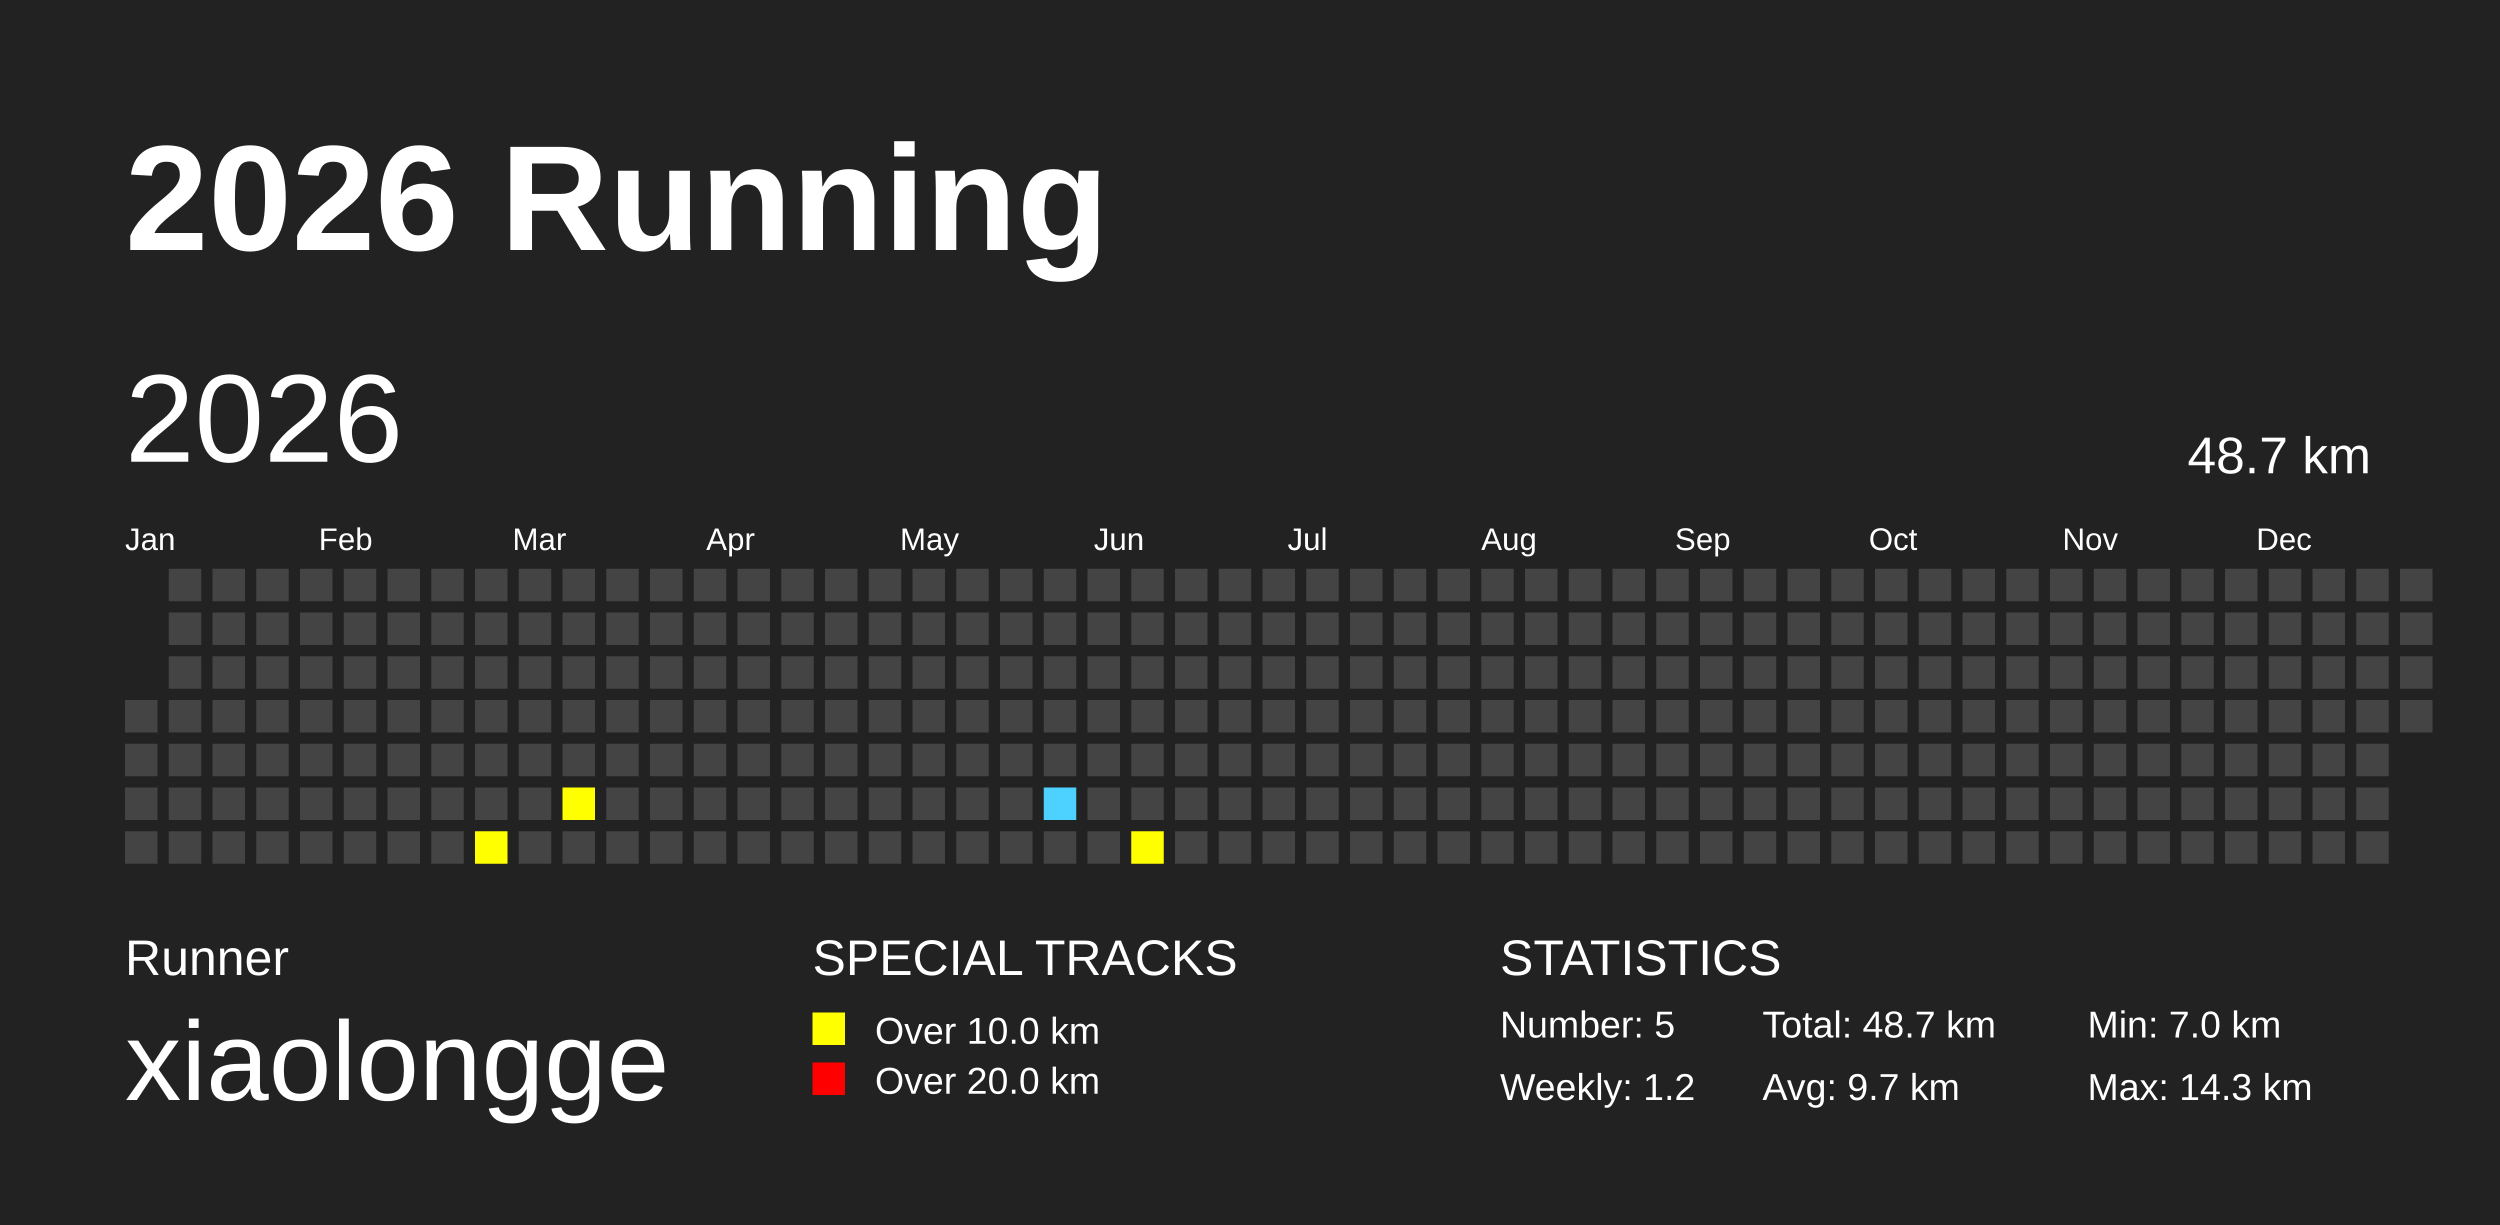
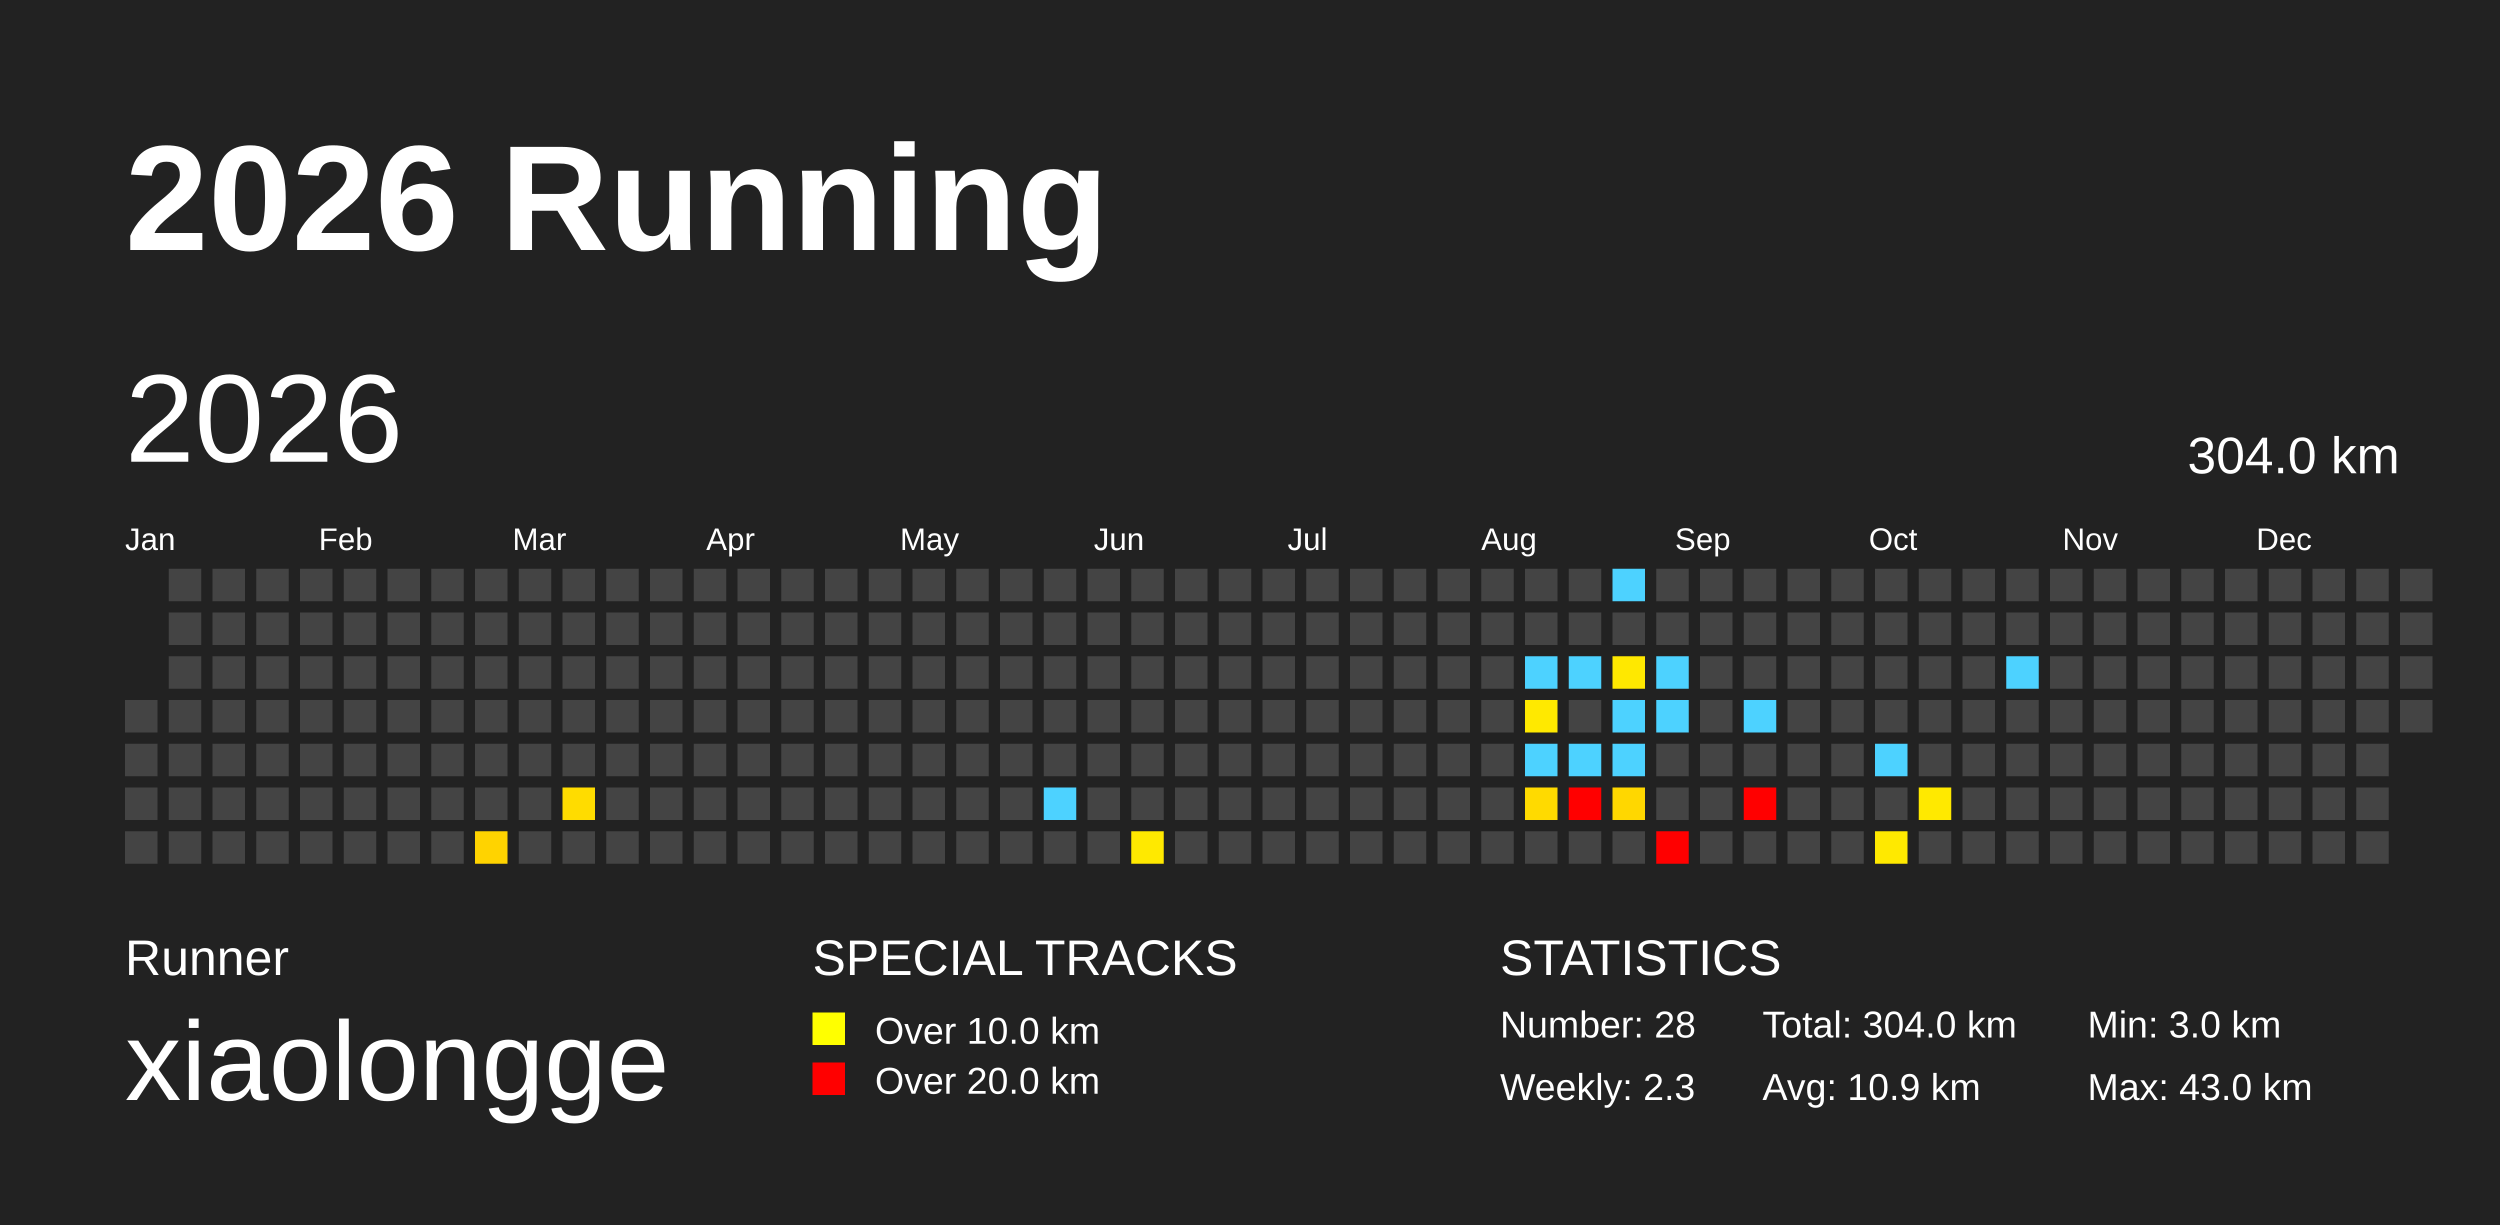
<svg xmlns="http://www.w3.org/2000/svg" baseProfile="full" height="98mm" version="1.1" viewBox="0,0,200,98" width="200mm">
  <defs />
  <rect fill="#222222" height="98" width="200" x="0" y="0" />
  <text fill="#FFFFFF" style="font-size:12px; font-family:Arial; font-weight:bold;" x="10" y="20">2026 Running</text>
  <text fill="#FFFFFF" style="font-size:4px; font-family:Arial" x="10" y="78">Runner</text>
  <text fill="#FFFFFF" style="font-size:9px; font-family:Arial" x="10" y="88">xiaolongge</text>
  <text fill="#FFFFFF" style="font-size:4px; font-family:Arial" x="65" y="78">SPECIAL TRACKS</text>
  <rect fill="yellow" height="2.6" width="2.6" x="65" y="81" />
  <text fill="#FFFFFF" style="font-size:3px; font-family:Arial" x="70" y="83.5">Over 10.0 km</text>
  <rect fill="red" height="2.6" width="2.6" x="65" y="85" />
  <text fill="#FFFFFF" style="font-size:3px; font-family:Arial" x="70" y="87.5">Over 20.0 km</text>
  <text fill="#FFFFFF" style="font-size:4px; font-family:Arial" x="120" y="78">STATISTICS</text>
-   <text fill="#FFFFFF" style="font-size:3px; font-family:Arial" x="120" y="83">Number: 5</text>
-   <text fill="#FFFFFF" style="font-size:3px; font-family:Arial" x="120" y="88">Weekly: 1.2</text>
-   <text fill="#FFFFFF" style="font-size:3px; font-family:Arial" x="141" y="83">Total: 48.7 km</text>
-   <text fill="#FFFFFF" style="font-size:3px; font-family:Arial" x="141" y="88">Avg: 9.7 km</text>
-   <text fill="#FFFFFF" style="font-size:3px; font-family:Arial" x="167" y="83">Min: 7.0 km</text>
-   <text fill="#FFFFFF" style="font-size:3px; font-family:Arial" x="167" y="88">Max: 14.3 km</text>
+   <text fill="#FFFFFF" style="font-size:3px; font-family:Arial" x="120" y="83">Number: 28</text>
+   <text fill="#FFFFFF" style="font-size:3px; font-family:Arial" x="120" y="88">Weekly: 2.3</text>
+   <text fill="#FFFFFF" style="font-size:3px; font-family:Arial" x="141" y="83">Total: 304.0 km</text>
+   <text fill="#FFFFFF" style="font-size:3px; font-family:Arial" x="141" y="88">Avg: 10.9 km</text>
+   <text fill="#FFFFFF" style="font-size:3px; font-family:Arial" x="167" y="83">Min: 3.0 km</text>
+   <text fill="#FFFFFF" style="font-size:3px; font-family:Arial" x="167" y="88">Max: 43.0 km</text>
  <text dominant-baseline="hanging" fill="#FFFFFF" style="font-size:10.0px; font-family:Arial;" x="10" y="30">2026</text>
-   <text dominant-baseline="hanging" fill="#FFFFFF" style="font-size:4.125px; font-family:Arial;" x="175" y="35">48.7 km</text>
+   <text dominant-baseline="hanging" fill="#FFFFFF" style="font-size:4.125px; font-family:Arial;" x="175" y="35">304.0 km</text>
  <text fill="#FFFFFF" style="font-size:2.5px; font-family:Arial" x="10.0" y="44">Jan</text>
  <text fill="#FFFFFF" style="font-size:2.5px; font-family:Arial" x="25.5" y="44">Feb</text>
  <text fill="#FFFFFF" style="font-size:2.5px; font-family:Arial" x="41.0" y="44">Mar</text>
  <text fill="#FFFFFF" style="font-size:2.5px; font-family:Arial" x="56.5" y="44">Apr</text>
  <text fill="#FFFFFF" style="font-size:2.5px; font-family:Arial" x="72.0" y="44">May</text>
  <text fill="#FFFFFF" style="font-size:2.5px; font-family:Arial" x="87.5" y="44">Jun</text>
  <text fill="#FFFFFF" style="font-size:2.5px; font-family:Arial" x="103.0" y="44">Jul</text>
  <text fill="#FFFFFF" style="font-size:2.5px; font-family:Arial" x="118.5" y="44">Aug</text>
  <text fill="#FFFFFF" style="font-size:2.5px; font-family:Arial" x="134.0" y="44">Sep</text>
  <text fill="#FFFFFF" style="font-size:2.5px; font-family:Arial" x="149.5" y="44">Oct</text>
  <text fill="#FFFFFF" style="font-size:2.5px; font-family:Arial" x="165.0" y="44">Nov</text>
  <text fill="#FFFFFF" style="font-size:2.5px; font-family:Arial" x="180.5" y="44">Dec</text>
  <rect fill="#444444" height="2.6" width="2.6" x="10.0" y="56.0" />
  <rect fill="#444444" height="2.6" width="2.6" x="10.0" y="59.5" />
  <rect fill="#444444" height="2.6" width="2.6" x="10.0" y="63.0" />
  <rect fill="#444444" height="2.6" width="2.6" x="10.0" y="66.5" />
  <rect fill="#444444" height="2.6" width="2.6" x="13.5" y="45.5" />
  <rect fill="#444444" height="2.6" width="2.6" x="13.5" y="49.0" />
  <rect fill="#444444" height="2.6" width="2.6" x="13.5" y="52.5" />
  <rect fill="#444444" height="2.6" width="2.6" x="13.5" y="56.0" />
  <rect fill="#444444" height="2.6" width="2.6" x="13.5" y="59.5" />
  <rect fill="#444444" height="2.6" width="2.6" x="13.5" y="63.0" />
  <rect fill="#444444" height="2.6" width="2.6" x="13.5" y="66.5" />
  <rect fill="#444444" height="2.6" width="2.6" x="17.0" y="45.5" />
  <rect fill="#444444" height="2.6" width="2.6" x="17.0" y="49.0" />
  <rect fill="#444444" height="2.6" width="2.6" x="17.0" y="52.5" />
  <rect fill="#444444" height="2.6" width="2.6" x="17.0" y="56.0" />
  <rect fill="#444444" height="2.6" width="2.6" x="17.0" y="59.5" />
  <rect fill="#444444" height="2.6" width="2.6" x="17.0" y="63.0" />
  <rect fill="#444444" height="2.6" width="2.6" x="17.0" y="66.5" />
  <rect fill="#444444" height="2.6" width="2.6" x="20.5" y="45.5" />
  <rect fill="#444444" height="2.6" width="2.6" x="20.5" y="49.0" />
  <rect fill="#444444" height="2.6" width="2.6" x="20.5" y="52.5" />
  <rect fill="#444444" height="2.6" width="2.6" x="20.5" y="56.0" />
  <rect fill="#444444" height="2.6" width="2.6" x="20.5" y="59.5" />
  <rect fill="#444444" height="2.6" width="2.6" x="20.5" y="63.0" />
  <rect fill="#444444" height="2.6" width="2.6" x="20.5" y="66.5" />
  <rect fill="#444444" height="2.6" width="2.6" x="24.0" y="45.5" />
  <rect fill="#444444" height="2.6" width="2.6" x="24.0" y="49.0" />
  <rect fill="#444444" height="2.6" width="2.6" x="24.0" y="52.5" />
  <rect fill="#444444" height="2.6" width="2.6" x="24.0" y="56.0" />
  <rect fill="#444444" height="2.6" width="2.6" x="24.0" y="59.5" />
  <rect fill="#444444" height="2.6" width="2.6" x="24.0" y="63.0" />
  <rect fill="#444444" height="2.6" width="2.6" x="24.0" y="66.5" />
  <rect fill="#444444" height="2.6" width="2.6" x="27.5" y="45.5" />
  <rect fill="#444444" height="2.6" width="2.6" x="27.5" y="49.0" />
  <rect fill="#444444" height="2.6" width="2.6" x="27.5" y="52.5" />
  <rect fill="#444444" height="2.6" width="2.6" x="27.5" y="56.0" />
  <rect fill="#444444" height="2.6" width="2.6" x="27.5" y="59.5" />
  <rect fill="#444444" height="2.6" width="2.6" x="27.5" y="63.0" />
  <rect fill="#444444" height="2.6" width="2.6" x="27.5" y="66.5" />
  <rect fill="#444444" height="2.6" width="2.6" x="31.0" y="45.5" />
  <rect fill="#444444" height="2.6" width="2.6" x="31.0" y="49.0" />
  <rect fill="#444444" height="2.6" width="2.6" x="31.0" y="52.5" />
  <rect fill="#444444" height="2.6" width="2.6" x="31.0" y="56.0" />
  <rect fill="#444444" height="2.6" width="2.6" x="31.0" y="59.5" />
  <rect fill="#444444" height="2.6" width="2.6" x="31.0" y="63.0" />
  <rect fill="#444444" height="2.6" width="2.6" x="31.0" y="66.5" />
  <rect fill="#444444" height="2.6" width="2.6" x="34.5" y="45.5" />
  <rect fill="#444444" height="2.6" width="2.6" x="34.5" y="49.0" />
  <rect fill="#444444" height="2.6" width="2.6" x="34.5" y="52.5" />
  <rect fill="#444444" height="2.6" width="2.6" x="34.5" y="56.0" />
  <rect fill="#444444" height="2.6" width="2.6" x="34.5" y="59.5" />
  <rect fill="#444444" height="2.6" width="2.6" x="34.5" y="63.0" />
  <rect fill="#444444" height="2.6" width="2.6" x="34.5" y="66.5" />
  <rect fill="#444444" height="2.6" width="2.6" x="38.0" y="45.5" />
  <rect fill="#444444" height="2.6" width="2.6" x="38.0" y="49.0" />
  <rect fill="#444444" height="2.6" width="2.6" x="38.0" y="52.5" />
  <rect fill="#444444" height="2.6" width="2.6" x="38.0" y="56.0" />
  <rect fill="#444444" height="2.6" width="2.6" x="38.0" y="59.5" />
  <rect fill="#444444" height="2.6" width="2.6" x="38.0" y="63.0" />
-   <rect fill="yellow" height="2.6" width="2.6" x="38.0" y="66.5" />
+   <rect fill="#ffd300" height="2.6" width="2.6" x="38.0" y="66.5" />
  <rect fill="#444444" height="2.6" width="2.6" x="41.5" y="45.5" />
  <rect fill="#444444" height="2.6" width="2.6" x="41.5" y="49.0" />
  <rect fill="#444444" height="2.6" width="2.6" x="41.5" y="52.5" />
  <rect fill="#444444" height="2.6" width="2.6" x="41.5" y="56.0" />
  <rect fill="#444444" height="2.6" width="2.6" x="41.5" y="59.5" />
  <rect fill="#444444" height="2.6" width="2.6" x="41.5" y="63.0" />
  <rect fill="#444444" height="2.6" width="2.6" x="41.5" y="66.5" />
  <rect fill="#444444" height="2.6" width="2.6" x="45.0" y="45.5" />
  <rect fill="#444444" height="2.6" width="2.6" x="45.0" y="49.0" />
  <rect fill="#444444" height="2.6" width="2.6" x="45.0" y="52.5" />
  <rect fill="#444444" height="2.6" width="2.6" x="45.0" y="56.0" />
  <rect fill="#444444" height="2.6" width="2.6" x="45.0" y="59.5" />
-   <rect fill="yellow" height="2.6" width="2.6" x="45.0" y="63.0" />
+   <rect fill="#ffdc00" height="2.6" width="2.6" x="45.0" y="63.0" />
  <rect fill="#444444" height="2.6" width="2.6" x="45.0" y="66.5" />
  <rect fill="#444444" height="2.6" width="2.6" x="48.5" y="45.5" />
  <rect fill="#444444" height="2.6" width="2.6" x="48.5" y="49.0" />
  <rect fill="#444444" height="2.6" width="2.6" x="48.5" y="52.5" />
  <rect fill="#444444" height="2.6" width="2.6" x="48.5" y="56.0" />
  <rect fill="#444444" height="2.6" width="2.6" x="48.5" y="59.5" />
  <rect fill="#444444" height="2.6" width="2.6" x="48.5" y="63.0" />
  <rect fill="#444444" height="2.6" width="2.6" x="48.5" y="66.5" />
  <rect fill="#444444" height="2.6" width="2.6" x="52.0" y="45.5" />
  <rect fill="#444444" height="2.6" width="2.6" x="52.0" y="49.0" />
  <rect fill="#444444" height="2.6" width="2.6" x="52.0" y="52.5" />
  <rect fill="#444444" height="2.6" width="2.6" x="52.0" y="56.0" />
  <rect fill="#444444" height="2.6" width="2.6" x="52.0" y="59.5" />
  <rect fill="#444444" height="2.6" width="2.6" x="52.0" y="63.0" />
  <rect fill="#444444" height="2.6" width="2.6" x="52.0" y="66.5" />
  <rect fill="#444444" height="2.6" width="2.6" x="55.5" y="45.5" />
  <rect fill="#444444" height="2.6" width="2.6" x="55.5" y="49.0" />
  <rect fill="#444444" height="2.6" width="2.6" x="55.5" y="52.5" />
  <rect fill="#444444" height="2.6" width="2.6" x="55.5" y="56.0" />
  <rect fill="#444444" height="2.6" width="2.6" x="55.5" y="59.5" />
  <rect fill="#444444" height="2.6" width="2.6" x="55.5" y="63.0" />
  <rect fill="#444444" height="2.6" width="2.6" x="55.5" y="66.5" />
  <rect fill="#444444" height="2.6" width="2.6" x="59.0" y="45.5" />
  <rect fill="#444444" height="2.6" width="2.6" x="59.0" y="49.0" />
  <rect fill="#444444" height="2.6" width="2.6" x="59.0" y="52.5" />
  <rect fill="#444444" height="2.6" width="2.6" x="59.0" y="56.0" />
  <rect fill="#444444" height="2.6" width="2.6" x="59.0" y="59.5" />
  <rect fill="#444444" height="2.6" width="2.6" x="59.0" y="63.0" />
  <rect fill="#444444" height="2.6" width="2.6" x="59.0" y="66.5" />
  <rect fill="#444444" height="2.6" width="2.6" x="62.5" y="45.5" />
  <rect fill="#444444" height="2.6" width="2.6" x="62.5" y="49.0" />
  <rect fill="#444444" height="2.6" width="2.6" x="62.5" y="52.5" />
  <rect fill="#444444" height="2.6" width="2.6" x="62.5" y="56.0" />
  <rect fill="#444444" height="2.6" width="2.6" x="62.5" y="59.5" />
  <rect fill="#444444" height="2.6" width="2.6" x="62.5" y="63.0" />
  <rect fill="#444444" height="2.6" width="2.6" x="62.5" y="66.5" />
  <rect fill="#444444" height="2.6" width="2.6" x="66.0" y="45.5" />
  <rect fill="#444444" height="2.6" width="2.6" x="66.0" y="49.0" />
  <rect fill="#444444" height="2.6" width="2.6" x="66.0" y="52.5" />
  <rect fill="#444444" height="2.6" width="2.6" x="66.0" y="56.0" />
  <rect fill="#444444" height="2.6" width="2.6" x="66.0" y="59.5" />
  <rect fill="#444444" height="2.6" width="2.6" x="66.0" y="63.0" />
  <rect fill="#444444" height="2.6" width="2.6" x="66.0" y="66.5" />
  <rect fill="#444444" height="2.6" width="2.6" x="69.5" y="45.5" />
  <rect fill="#444444" height="2.6" width="2.6" x="69.5" y="49.0" />
  <rect fill="#444444" height="2.6" width="2.6" x="69.5" y="52.5" />
  <rect fill="#444444" height="2.6" width="2.6" x="69.5" y="56.0" />
  <rect fill="#444444" height="2.6" width="2.6" x="69.5" y="59.5" />
  <rect fill="#444444" height="2.6" width="2.6" x="69.5" y="63.0" />
  <rect fill="#444444" height="2.6" width="2.6" x="69.5" y="66.5" />
  <rect fill="#444444" height="2.6" width="2.6" x="73.0" y="45.5" />
  <rect fill="#444444" height="2.6" width="2.6" x="73.0" y="49.0" />
  <rect fill="#444444" height="2.6" width="2.6" x="73.0" y="52.5" />
  <rect fill="#444444" height="2.6" width="2.6" x="73.0" y="56.0" />
  <rect fill="#444444" height="2.6" width="2.6" x="73.0" y="59.5" />
  <rect fill="#444444" height="2.6" width="2.6" x="73.0" y="63.0" />
  <rect fill="#444444" height="2.6" width="2.6" x="73.0" y="66.5" />
  <rect fill="#444444" height="2.6" width="2.6" x="76.5" y="45.5" />
  <rect fill="#444444" height="2.6" width="2.6" x="76.5" y="49.0" />
  <rect fill="#444444" height="2.6" width="2.6" x="76.5" y="52.5" />
  <rect fill="#444444" height="2.6" width="2.6" x="76.5" y="56.0" />
  <rect fill="#444444" height="2.6" width="2.6" x="76.5" y="59.5" />
  <rect fill="#444444" height="2.6" width="2.6" x="76.5" y="63.0" />
  <rect fill="#444444" height="2.6" width="2.6" x="76.5" y="66.5" />
  <rect fill="#444444" height="2.6" width="2.6" x="80.0" y="45.5" />
  <rect fill="#444444" height="2.6" width="2.6" x="80.0" y="49.0" />
  <rect fill="#444444" height="2.6" width="2.6" x="80.0" y="52.5" />
  <rect fill="#444444" height="2.6" width="2.6" x="80.0" y="56.0" />
  <rect fill="#444444" height="2.6" width="2.6" x="80.0" y="59.5" />
  <rect fill="#444444" height="2.6" width="2.6" x="80.0" y="63.0" />
  <rect fill="#444444" height="2.6" width="2.6" x="80.0" y="66.5" />
  <rect fill="#444444" height="2.6" width="2.6" x="83.5" y="45.5" />
  <rect fill="#444444" height="2.6" width="2.6" x="83.5" y="49.0" />
  <rect fill="#444444" height="2.6" width="2.6" x="83.5" y="52.5" />
  <rect fill="#444444" height="2.6" width="2.6" x="83.5" y="56.0" />
  <rect fill="#444444" height="2.6" width="2.6" x="83.5" y="59.5" />
-   <rect fill="#4DD2FF" height="2.6" width="2.6" x="83.5" y="63.0" />
+   <rect fill="#4dd2ff" height="2.6" width="2.6" x="83.5" y="63.0" />
  <rect fill="#444444" height="2.6" width="2.6" x="83.5" y="66.5" />
  <rect fill="#444444" height="2.6" width="2.6" x="87.0" y="45.5" />
  <rect fill="#444444" height="2.6" width="2.6" x="87.0" y="49.0" />
  <rect fill="#444444" height="2.6" width="2.6" x="87.0" y="52.5" />
  <rect fill="#444444" height="2.6" width="2.6" x="87.0" y="56.0" />
  <rect fill="#444444" height="2.6" width="2.6" x="87.0" y="59.5" />
  <rect fill="#444444" height="2.6" width="2.6" x="87.0" y="63.0" />
  <rect fill="#444444" height="2.6" width="2.6" x="87.0" y="66.5" />
  <rect fill="#444444" height="2.6" width="2.6" x="90.5" y="45.5" />
  <rect fill="#444444" height="2.6" width="2.6" x="90.5" y="49.0" />
  <rect fill="#444444" height="2.6" width="2.6" x="90.5" y="52.5" />
  <rect fill="#444444" height="2.6" width="2.6" x="90.5" y="56.0" />
  <rect fill="#444444" height="2.6" width="2.6" x="90.5" y="59.5" />
  <rect fill="#444444" height="2.6" width="2.6" x="90.5" y="63.0" />
-   <rect fill="yellow" height="2.6" width="2.6" x="90.5" y="66.5" />
+   <rect fill="#ffe900" height="2.6" width="2.6" x="90.5" y="66.5" />
  <rect fill="#444444" height="2.6" width="2.6" x="94.0" y="45.5" />
  <rect fill="#444444" height="2.6" width="2.6" x="94.0" y="49.0" />
  <rect fill="#444444" height="2.6" width="2.6" x="94.0" y="52.5" />
  <rect fill="#444444" height="2.6" width="2.6" x="94.0" y="56.0" />
  <rect fill="#444444" height="2.6" width="2.6" x="94.0" y="59.5" />
  <rect fill="#444444" height="2.6" width="2.6" x="94.0" y="63.0" />
  <rect fill="#444444" height="2.6" width="2.6" x="94.0" y="66.5" />
  <rect fill="#444444" height="2.6" width="2.6" x="97.5" y="45.5" />
  <rect fill="#444444" height="2.6" width="2.6" x="97.5" y="49.0" />
  <rect fill="#444444" height="2.6" width="2.6" x="97.5" y="52.5" />
  <rect fill="#444444" height="2.6" width="2.6" x="97.5" y="56.0" />
  <rect fill="#444444" height="2.6" width="2.6" x="97.5" y="59.5" />
  <rect fill="#444444" height="2.6" width="2.6" x="97.5" y="63.0" />
  <rect fill="#444444" height="2.6" width="2.6" x="97.5" y="66.5" />
  <rect fill="#444444" height="2.6" width="2.6" x="101.0" y="45.5" />
  <rect fill="#444444" height="2.6" width="2.6" x="101.0" y="49.0" />
  <rect fill="#444444" height="2.6" width="2.6" x="101.0" y="52.5" />
  <rect fill="#444444" height="2.6" width="2.6" x="101.0" y="56.0" />
  <rect fill="#444444" height="2.6" width="2.6" x="101.0" y="59.5" />
  <rect fill="#444444" height="2.6" width="2.6" x="101.0" y="63.0" />
  <rect fill="#444444" height="2.6" width="2.6" x="101.0" y="66.5" />
  <rect fill="#444444" height="2.6" width="2.6" x="104.5" y="45.5" />
  <rect fill="#444444" height="2.6" width="2.6" x="104.5" y="49.0" />
  <rect fill="#444444" height="2.6" width="2.6" x="104.5" y="52.5" />
  <rect fill="#444444" height="2.6" width="2.6" x="104.5" y="56.0" />
  <rect fill="#444444" height="2.6" width="2.6" x="104.5" y="59.5" />
  <rect fill="#444444" height="2.6" width="2.6" x="104.5" y="63.0" />
  <rect fill="#444444" height="2.6" width="2.6" x="104.5" y="66.5" />
  <rect fill="#444444" height="2.6" width="2.6" x="108.0" y="45.5" />
  <rect fill="#444444" height="2.6" width="2.6" x="108.0" y="49.0" />
  <rect fill="#444444" height="2.6" width="2.6" x="108.0" y="52.5" />
  <rect fill="#444444" height="2.6" width="2.6" x="108.0" y="56.0" />
  <rect fill="#444444" height="2.6" width="2.6" x="108.0" y="59.5" />
  <rect fill="#444444" height="2.6" width="2.6" x="108.0" y="63.0" />
  <rect fill="#444444" height="2.6" width="2.6" x="108.0" y="66.5" />
  <rect fill="#444444" height="2.6" width="2.6" x="111.5" y="45.5" />
  <rect fill="#444444" height="2.6" width="2.6" x="111.5" y="49.0" />
  <rect fill="#444444" height="2.6" width="2.6" x="111.5" y="52.5" />
  <rect fill="#444444" height="2.6" width="2.6" x="111.5" y="56.0" />
  <rect fill="#444444" height="2.6" width="2.6" x="111.5" y="59.5" />
  <rect fill="#444444" height="2.6" width="2.6" x="111.5" y="63.0" />
  <rect fill="#444444" height="2.6" width="2.6" x="111.5" y="66.5" />
  <rect fill="#444444" height="2.6" width="2.6" x="115.0" y="45.5" />
  <rect fill="#444444" height="2.6" width="2.6" x="115.0" y="49.0" />
  <rect fill="#444444" height="2.6" width="2.6" x="115.0" y="52.5" />
  <rect fill="#444444" height="2.6" width="2.6" x="115.0" y="56.0" />
  <rect fill="#444444" height="2.6" width="2.6" x="115.0" y="59.5" />
  <rect fill="#444444" height="2.6" width="2.6" x="115.0" y="63.0" />
  <rect fill="#444444" height="2.6" width="2.6" x="115.0" y="66.5" />
  <rect fill="#444444" height="2.6" width="2.6" x="118.5" y="45.5" />
  <rect fill="#444444" height="2.6" width="2.6" x="118.5" y="49.0" />
  <rect fill="#444444" height="2.6" width="2.6" x="118.5" y="52.5" />
  <rect fill="#444444" height="2.6" width="2.6" x="118.5" y="56.0" />
  <rect fill="#444444" height="2.6" width="2.6" x="118.5" y="59.5" />
  <rect fill="#444444" height="2.6" width="2.6" x="118.5" y="63.0" />
  <rect fill="#444444" height="2.6" width="2.6" x="118.5" y="66.5" />
  <rect fill="#444444" height="2.6" width="2.6" x="122.0" y="45.5" />
  <rect fill="#444444" height="2.6" width="2.6" x="122.0" y="49.0" />
-   <rect fill="#444444" height="2.6" width="2.6" x="122.0" y="52.5" />
-   <rect fill="#444444" height="2.6" width="2.6" x="122.0" y="56.0" />
-   <rect fill="#444444" height="2.6" width="2.6" x="122.0" y="59.5" />
-   <rect fill="#444444" height="2.6" width="2.6" x="122.0" y="63.0" />
+   <rect fill="#4dd2ff" height="2.6" width="2.6" x="122.0" y="52.5" />
+   <rect fill="#ffe900" height="2.6" width="2.6" x="122.0" y="56.0" />
+   <rect fill="#4dd2ff" height="2.6" width="2.6" x="122.0" y="59.5" />
+   <rect fill="#ffda00" height="2.6" width="2.6" x="122.0" y="63.0" />
  <rect fill="#444444" height="2.6" width="2.6" x="122.0" y="66.5" />
  <rect fill="#444444" height="2.6" width="2.6" x="125.5" y="45.5" />
  <rect fill="#444444" height="2.6" width="2.6" x="125.5" y="49.0" />
-   <rect fill="#444444" height="2.6" width="2.6" x="125.5" y="52.5" />
+   <rect fill="#4dd2ff" height="2.6" width="2.6" x="125.5" y="52.5" />
  <rect fill="#444444" height="2.6" width="2.6" x="125.5" y="56.0" />
-   <rect fill="#444444" height="2.6" width="2.6" x="125.5" y="59.5" />
-   <rect fill="#444444" height="2.6" width="2.6" x="125.5" y="63.0" />
+   <rect fill="#4dd2ff" height="2.6" width="2.6" x="125.5" y="59.5" />
+   <rect fill="red" height="2.6" width="2.6" x="125.5" y="63.0" />
  <rect fill="#444444" height="2.6" width="2.6" x="125.5" y="66.5" />
-   <rect fill="#444444" height="2.6" width="2.6" x="129.0" y="45.5" />
+   <rect fill="#4dd2ff" height="2.6" width="2.6" x="129.0" y="45.5" />
  <rect fill="#444444" height="2.6" width="2.6" x="129.0" y="49.0" />
-   <rect fill="#444444" height="2.6" width="2.6" x="129.0" y="52.5" />
-   <rect fill="#444444" height="2.6" width="2.6" x="129.0" y="56.0" />
-   <rect fill="#444444" height="2.6" width="2.6" x="129.0" y="59.5" />
-   <rect fill="#444444" height="2.6" width="2.6" x="129.0" y="63.0" />
+   <rect fill="#ffe800" height="2.6" width="2.6" x="129.0" y="52.5" />
+   <rect fill="#4dd2ff" height="2.6" width="2.6" x="129.0" y="56.0" />
+   <rect fill="#4dd2ff" height="2.6" width="2.6" x="129.0" y="59.5" />
+   <rect fill="#ffd700" height="2.6" width="2.6" x="129.0" y="63.0" />
  <rect fill="#444444" height="2.6" width="2.6" x="129.0" y="66.5" />
  <rect fill="#444444" height="2.6" width="2.6" x="132.5" y="45.5" />
  <rect fill="#444444" height="2.6" width="2.6" x="132.5" y="49.0" />
-   <rect fill="#444444" height="2.6" width="2.6" x="132.5" y="52.5" />
-   <rect fill="#444444" height="2.6" width="2.6" x="132.5" y="56.0" />
+   <rect fill="#4dd2ff" height="2.6" width="2.6" x="132.5" y="52.5" />
+   <rect fill="#4dd2ff" height="2.6" width="2.6" x="132.5" y="56.0" />
  <rect fill="#444444" height="2.6" width="2.6" x="132.5" y="59.5" />
  <rect fill="#444444" height="2.6" width="2.6" x="132.5" y="63.0" />
-   <rect fill="#444444" height="2.6" width="2.6" x="132.5" y="66.5" />
+   <rect fill="red" height="2.6" width="2.6" x="132.5" y="66.5" />
  <rect fill="#444444" height="2.6" width="2.6" x="136.0" y="45.5" />
  <rect fill="#444444" height="2.6" width="2.6" x="136.0" y="49.0" />
  <rect fill="#444444" height="2.6" width="2.6" x="136.0" y="52.5" />
  <rect fill="#444444" height="2.6" width="2.6" x="136.0" y="56.0" />
  <rect fill="#444444" height="2.6" width="2.6" x="136.0" y="59.5" />
  <rect fill="#444444" height="2.6" width="2.6" x="136.0" y="63.0" />
  <rect fill="#444444" height="2.6" width="2.6" x="136.0" y="66.5" />
  <rect fill="#444444" height="2.6" width="2.6" x="139.5" y="45.5" />
  <rect fill="#444444" height="2.6" width="2.6" x="139.5" y="49.0" />
  <rect fill="#444444" height="2.6" width="2.6" x="139.5" y="52.5" />
-   <rect fill="#444444" height="2.6" width="2.6" x="139.5" y="56.0" />
+   <rect fill="#4dd2ff" height="2.6" width="2.6" x="139.5" y="56.0" />
  <rect fill="#444444" height="2.6" width="2.6" x="139.5" y="59.5" />
-   <rect fill="#444444" height="2.6" width="2.6" x="139.5" y="63.0" />
+   <rect fill="red" height="2.6" width="2.6" x="139.5" y="63.0" />
  <rect fill="#444444" height="2.6" width="2.6" x="139.5" y="66.5" />
  <rect fill="#444444" height="2.6" width="2.6" x="143.0" y="45.5" />
  <rect fill="#444444" height="2.6" width="2.6" x="143.0" y="49.0" />
  <rect fill="#444444" height="2.6" width="2.6" x="143.0" y="52.5" />
  <rect fill="#444444" height="2.6" width="2.6" x="143.0" y="56.0" />
  <rect fill="#444444" height="2.6" width="2.6" x="143.0" y="59.5" />
  <rect fill="#444444" height="2.6" width="2.6" x="143.0" y="63.0" />
  <rect fill="#444444" height="2.6" width="2.6" x="143.0" y="66.5" />
  <rect fill="#444444" height="2.6" width="2.6" x="146.5" y="45.5" />
  <rect fill="#444444" height="2.6" width="2.6" x="146.5" y="49.0" />
  <rect fill="#444444" height="2.6" width="2.6" x="146.5" y="52.5" />
  <rect fill="#444444" height="2.6" width="2.6" x="146.5" y="56.0" />
  <rect fill="#444444" height="2.6" width="2.6" x="146.5" y="59.5" />
  <rect fill="#444444" height="2.6" width="2.6" x="146.5" y="63.0" />
  <rect fill="#444444" height="2.6" width="2.6" x="146.5" y="66.5" />
  <rect fill="#444444" height="2.6" width="2.6" x="150.0" y="45.5" />
  <rect fill="#444444" height="2.6" width="2.6" x="150.0" y="49.0" />
  <rect fill="#444444" height="2.6" width="2.6" x="150.0" y="52.5" />
  <rect fill="#444444" height="2.6" width="2.6" x="150.0" y="56.0" />
-   <rect fill="#444444" height="2.6" width="2.6" x="150.0" y="59.5" />
+   <rect fill="#4dd2ff" height="2.6" width="2.6" x="150.0" y="59.5" />
  <rect fill="#444444" height="2.6" width="2.6" x="150.0" y="63.0" />
-   <rect fill="#444444" height="2.6" width="2.6" x="150.0" y="66.5" />
+   <rect fill="#ffe900" height="2.6" width="2.6" x="150.0" y="66.5" />
  <rect fill="#444444" height="2.6" width="2.6" x="153.5" y="45.5" />
  <rect fill="#444444" height="2.6" width="2.6" x="153.5" y="49.0" />
  <rect fill="#444444" height="2.6" width="2.6" x="153.5" y="52.5" />
  <rect fill="#444444" height="2.6" width="2.6" x="153.5" y="56.0" />
  <rect fill="#444444" height="2.6" width="2.6" x="153.5" y="59.5" />
-   <rect fill="#444444" height="2.6" width="2.6" x="153.5" y="63.0" />
+   <rect fill="#ffe900" height="2.6" width="2.6" x="153.5" y="63.0" />
  <rect fill="#444444" height="2.6" width="2.6" x="153.5" y="66.5" />
  <rect fill="#444444" height="2.6" width="2.6" x="157.0" y="45.5" />
  <rect fill="#444444" height="2.6" width="2.6" x="157.0" y="49.0" />
  <rect fill="#444444" height="2.6" width="2.6" x="157.0" y="52.5" />
  <rect fill="#444444" height="2.6" width="2.6" x="157.0" y="56.0" />
  <rect fill="#444444" height="2.6" width="2.6" x="157.0" y="59.5" />
  <rect fill="#444444" height="2.6" width="2.6" x="157.0" y="63.0" />
  <rect fill="#444444" height="2.6" width="2.6" x="157.0" y="66.5" />
  <rect fill="#444444" height="2.6" width="2.6" x="160.5" y="45.5" />
  <rect fill="#444444" height="2.6" width="2.6" x="160.5" y="49.0" />
-   <rect fill="#444444" height="2.6" width="2.6" x="160.5" y="52.5" />
+   <rect fill="#4dd2ff" height="2.6" width="2.6" x="160.5" y="52.5" />
  <rect fill="#444444" height="2.6" width="2.6" x="160.5" y="56.0" />
  <rect fill="#444444" height="2.6" width="2.6" x="160.5" y="59.5" />
  <rect fill="#444444" height="2.6" width="2.6" x="160.5" y="63.0" />
  <rect fill="#444444" height="2.6" width="2.6" x="160.5" y="66.5" />
  <rect fill="#444444" height="2.6" width="2.6" x="164.0" y="45.5" />
  <rect fill="#444444" height="2.6" width="2.6" x="164.0" y="49.0" />
  <rect fill="#444444" height="2.6" width="2.6" x="164.0" y="52.5" />
  <rect fill="#444444" height="2.6" width="2.6" x="164.0" y="56.0" />
  <rect fill="#444444" height="2.6" width="2.6" x="164.0" y="59.5" />
  <rect fill="#444444" height="2.6" width="2.6" x="164.0" y="63.0" />
  <rect fill="#444444" height="2.6" width="2.6" x="164.0" y="66.5" />
  <rect fill="#444444" height="2.6" width="2.6" x="167.5" y="45.5" />
  <rect fill="#444444" height="2.6" width="2.6" x="167.5" y="49.0" />
  <rect fill="#444444" height="2.6" width="2.6" x="167.5" y="52.5" />
  <rect fill="#444444" height="2.6" width="2.6" x="167.5" y="56.0" />
  <rect fill="#444444" height="2.6" width="2.6" x="167.5" y="59.5" />
  <rect fill="#444444" height="2.6" width="2.6" x="167.5" y="63.0" />
  <rect fill="#444444" height="2.6" width="2.6" x="167.5" y="66.5" />
  <rect fill="#444444" height="2.6" width="2.6" x="171.0" y="45.5" />
  <rect fill="#444444" height="2.6" width="2.6" x="171.0" y="49.0" />
  <rect fill="#444444" height="2.6" width="2.6" x="171.0" y="52.5" />
  <rect fill="#444444" height="2.6" width="2.6" x="171.0" y="56.0" />
  <rect fill="#444444" height="2.6" width="2.6" x="171.0" y="59.5" />
  <rect fill="#444444" height="2.6" width="2.6" x="171.0" y="63.0" />
  <rect fill="#444444" height="2.6" width="2.6" x="171.0" y="66.5" />
  <rect fill="#444444" height="2.6" width="2.6" x="174.5" y="45.5" />
  <rect fill="#444444" height="2.6" width="2.6" x="174.5" y="49.0" />
  <rect fill="#444444" height="2.6" width="2.6" x="174.5" y="52.5" />
  <rect fill="#444444" height="2.6" width="2.6" x="174.5" y="56.0" />
  <rect fill="#444444" height="2.6" width="2.6" x="174.5" y="59.5" />
  <rect fill="#444444" height="2.6" width="2.6" x="174.5" y="63.0" />
  <rect fill="#444444" height="2.6" width="2.6" x="174.5" y="66.5" />
  <rect fill="#444444" height="2.6" width="2.6" x="178.0" y="45.5" />
  <rect fill="#444444" height="2.6" width="2.6" x="178.0" y="49.0" />
  <rect fill="#444444" height="2.6" width="2.6" x="178.0" y="52.5" />
  <rect fill="#444444" height="2.6" width="2.6" x="178.0" y="56.0" />
  <rect fill="#444444" height="2.6" width="2.6" x="178.0" y="59.5" />
  <rect fill="#444444" height="2.6" width="2.6" x="178.0" y="63.0" />
  <rect fill="#444444" height="2.6" width="2.6" x="178.0" y="66.5" />
  <rect fill="#444444" height="2.6" width="2.6" x="181.5" y="45.5" />
  <rect fill="#444444" height="2.6" width="2.6" x="181.5" y="49.0" />
  <rect fill="#444444" height="2.6" width="2.6" x="181.5" y="52.5" />
  <rect fill="#444444" height="2.6" width="2.6" x="181.5" y="56.0" />
  <rect fill="#444444" height="2.6" width="2.6" x="181.5" y="59.5" />
  <rect fill="#444444" height="2.6" width="2.6" x="181.5" y="63.0" />
  <rect fill="#444444" height="2.6" width="2.6" x="181.5" y="66.5" />
  <rect fill="#444444" height="2.6" width="2.6" x="185.0" y="45.5" />
  <rect fill="#444444" height="2.6" width="2.6" x="185.0" y="49.0" />
  <rect fill="#444444" height="2.6" width="2.6" x="185.0" y="52.5" />
  <rect fill="#444444" height="2.6" width="2.6" x="185.0" y="56.0" />
  <rect fill="#444444" height="2.6" width="2.6" x="185.0" y="59.5" />
  <rect fill="#444444" height="2.6" width="2.6" x="185.0" y="63.0" />
  <rect fill="#444444" height="2.6" width="2.6" x="185.0" y="66.5" />
  <rect fill="#444444" height="2.6" width="2.6" x="188.5" y="45.5" />
  <rect fill="#444444" height="2.6" width="2.6" x="188.5" y="49.0" />
  <rect fill="#444444" height="2.6" width="2.6" x="188.5" y="52.5" />
  <rect fill="#444444" height="2.6" width="2.6" x="188.5" y="56.0" />
  <rect fill="#444444" height="2.6" width="2.6" x="188.5" y="59.5" />
  <rect fill="#444444" height="2.6" width="2.6" x="188.5" y="63.0" />
  <rect fill="#444444" height="2.6" width="2.6" x="188.5" y="66.5" />
  <rect fill="#444444" height="2.6" width="2.6" x="192.0" y="45.5" />
  <rect fill="#444444" height="2.6" width="2.6" x="192.0" y="49.0" />
  <rect fill="#444444" height="2.6" width="2.6" x="192.0" y="52.5" />
  <rect fill="#444444" height="2.6" width="2.6" x="192.0" y="56.0" />
</svg>
